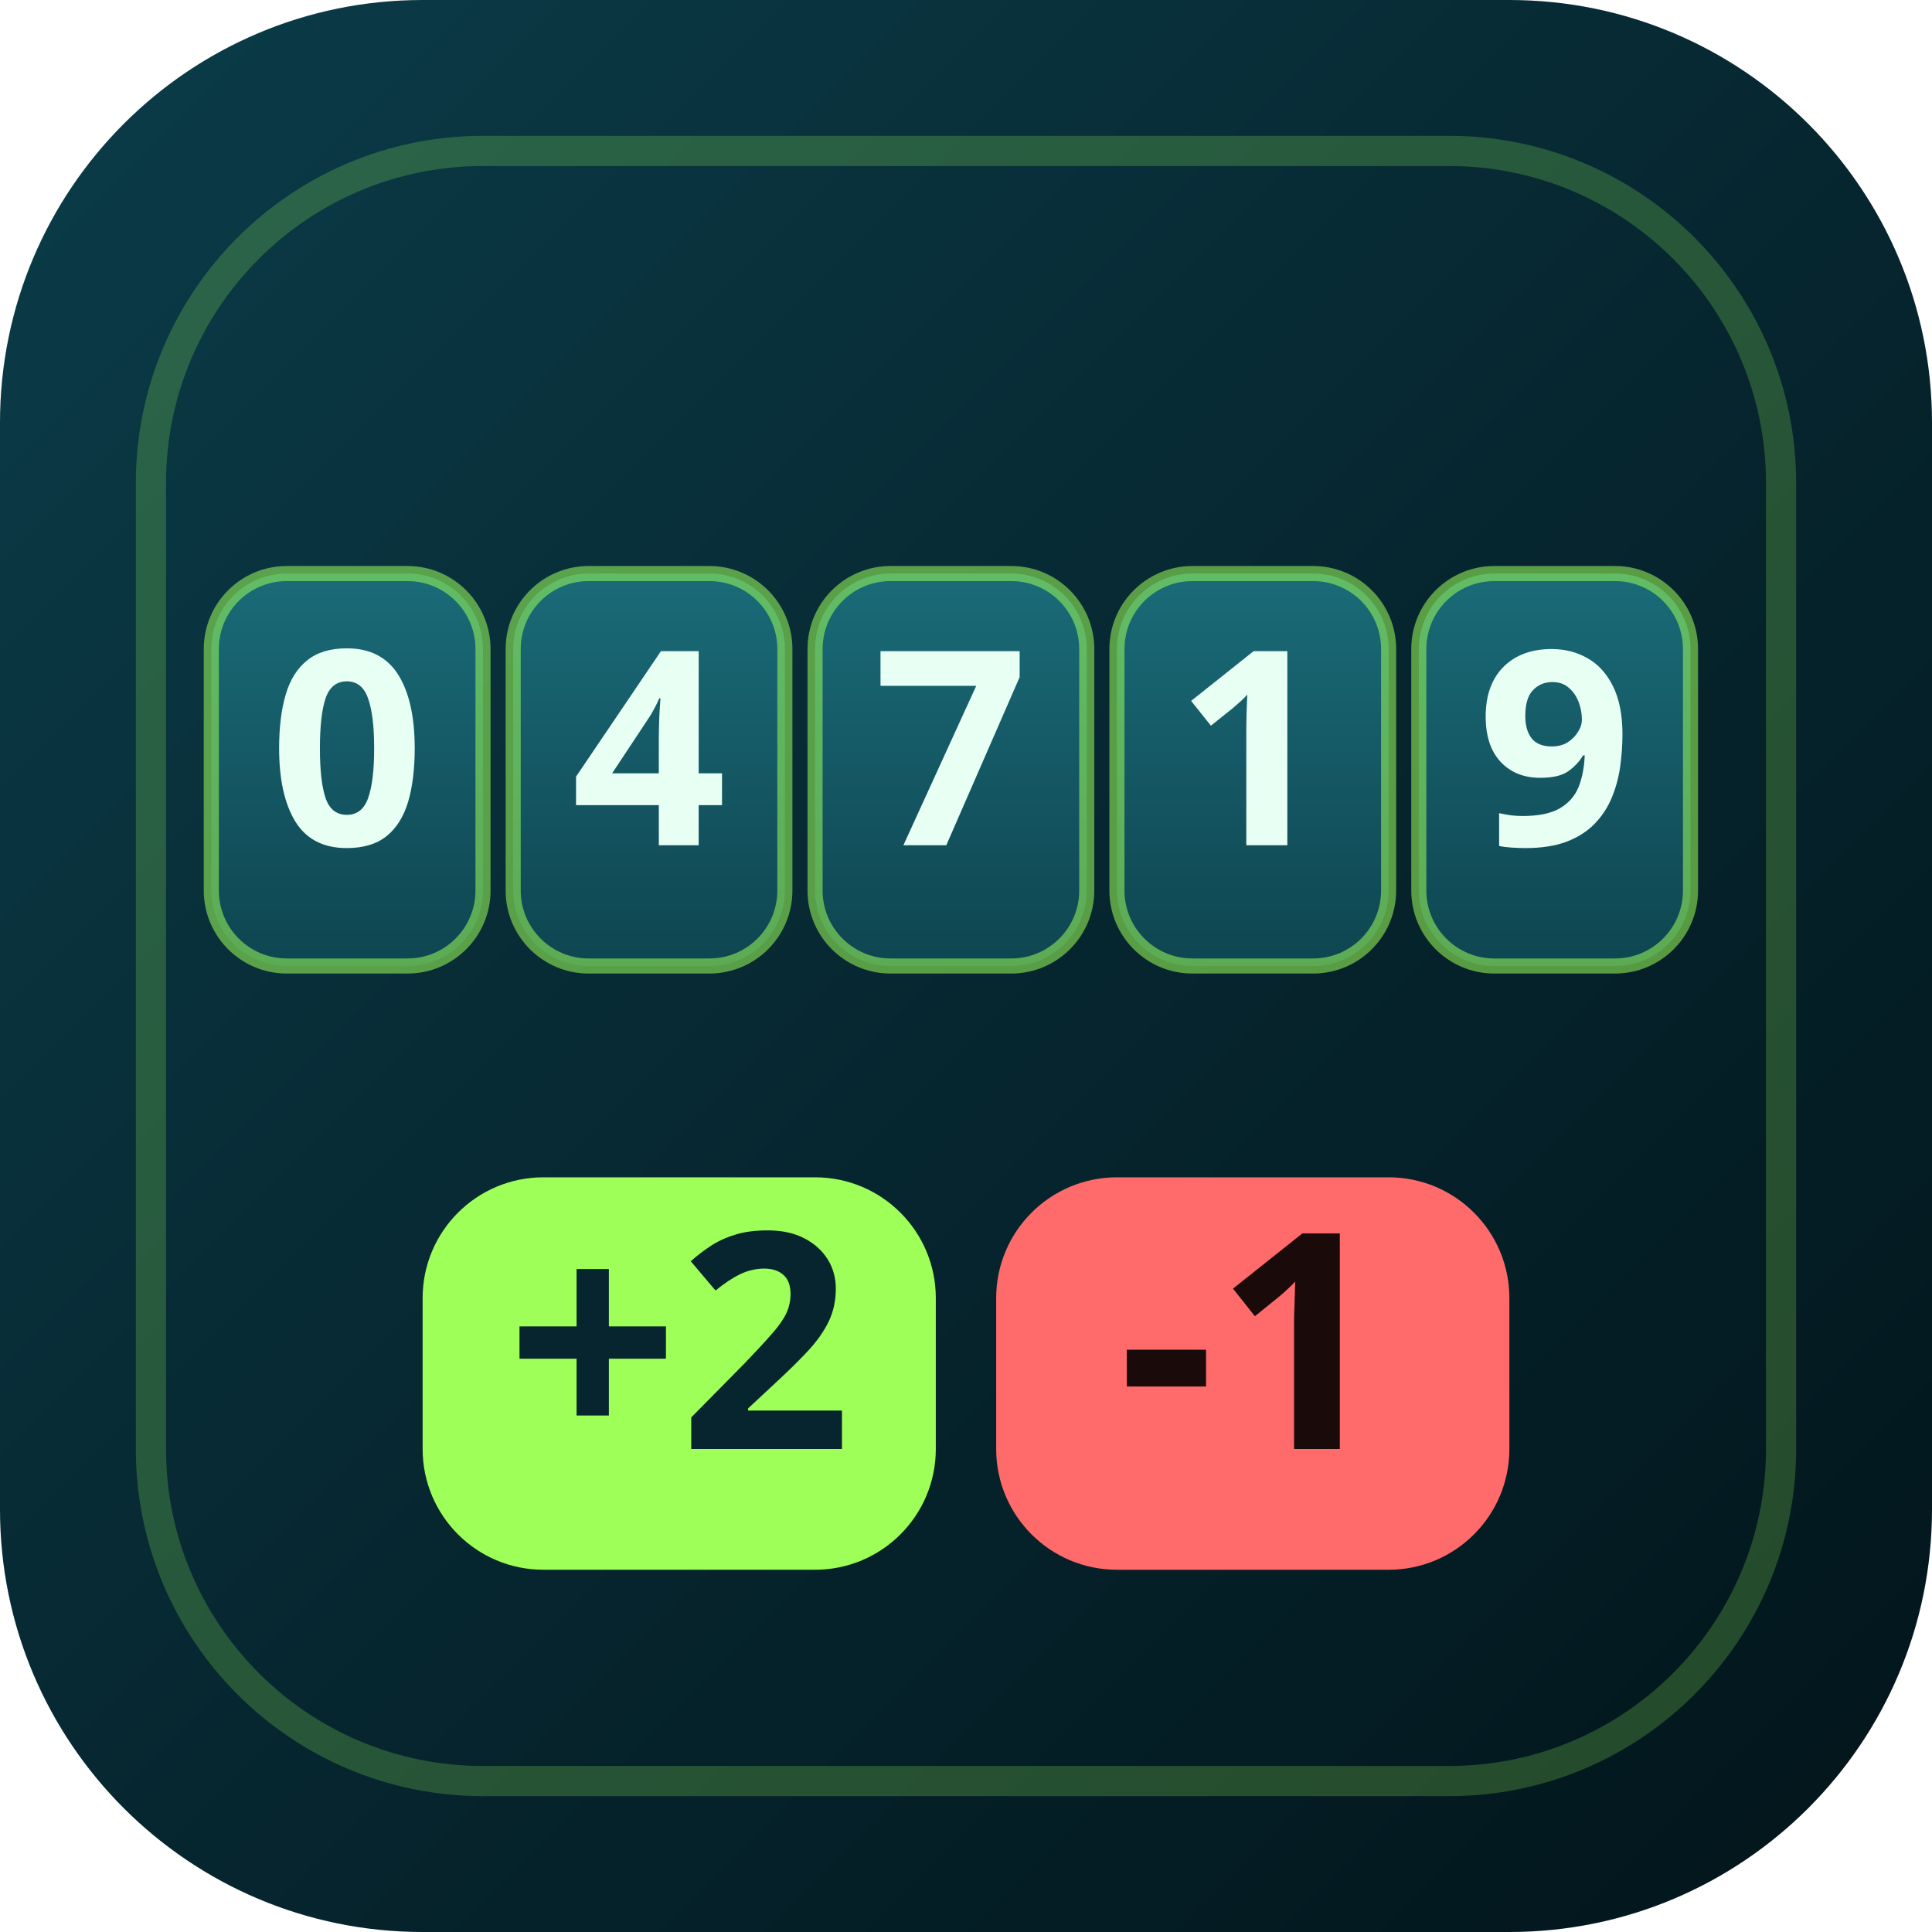
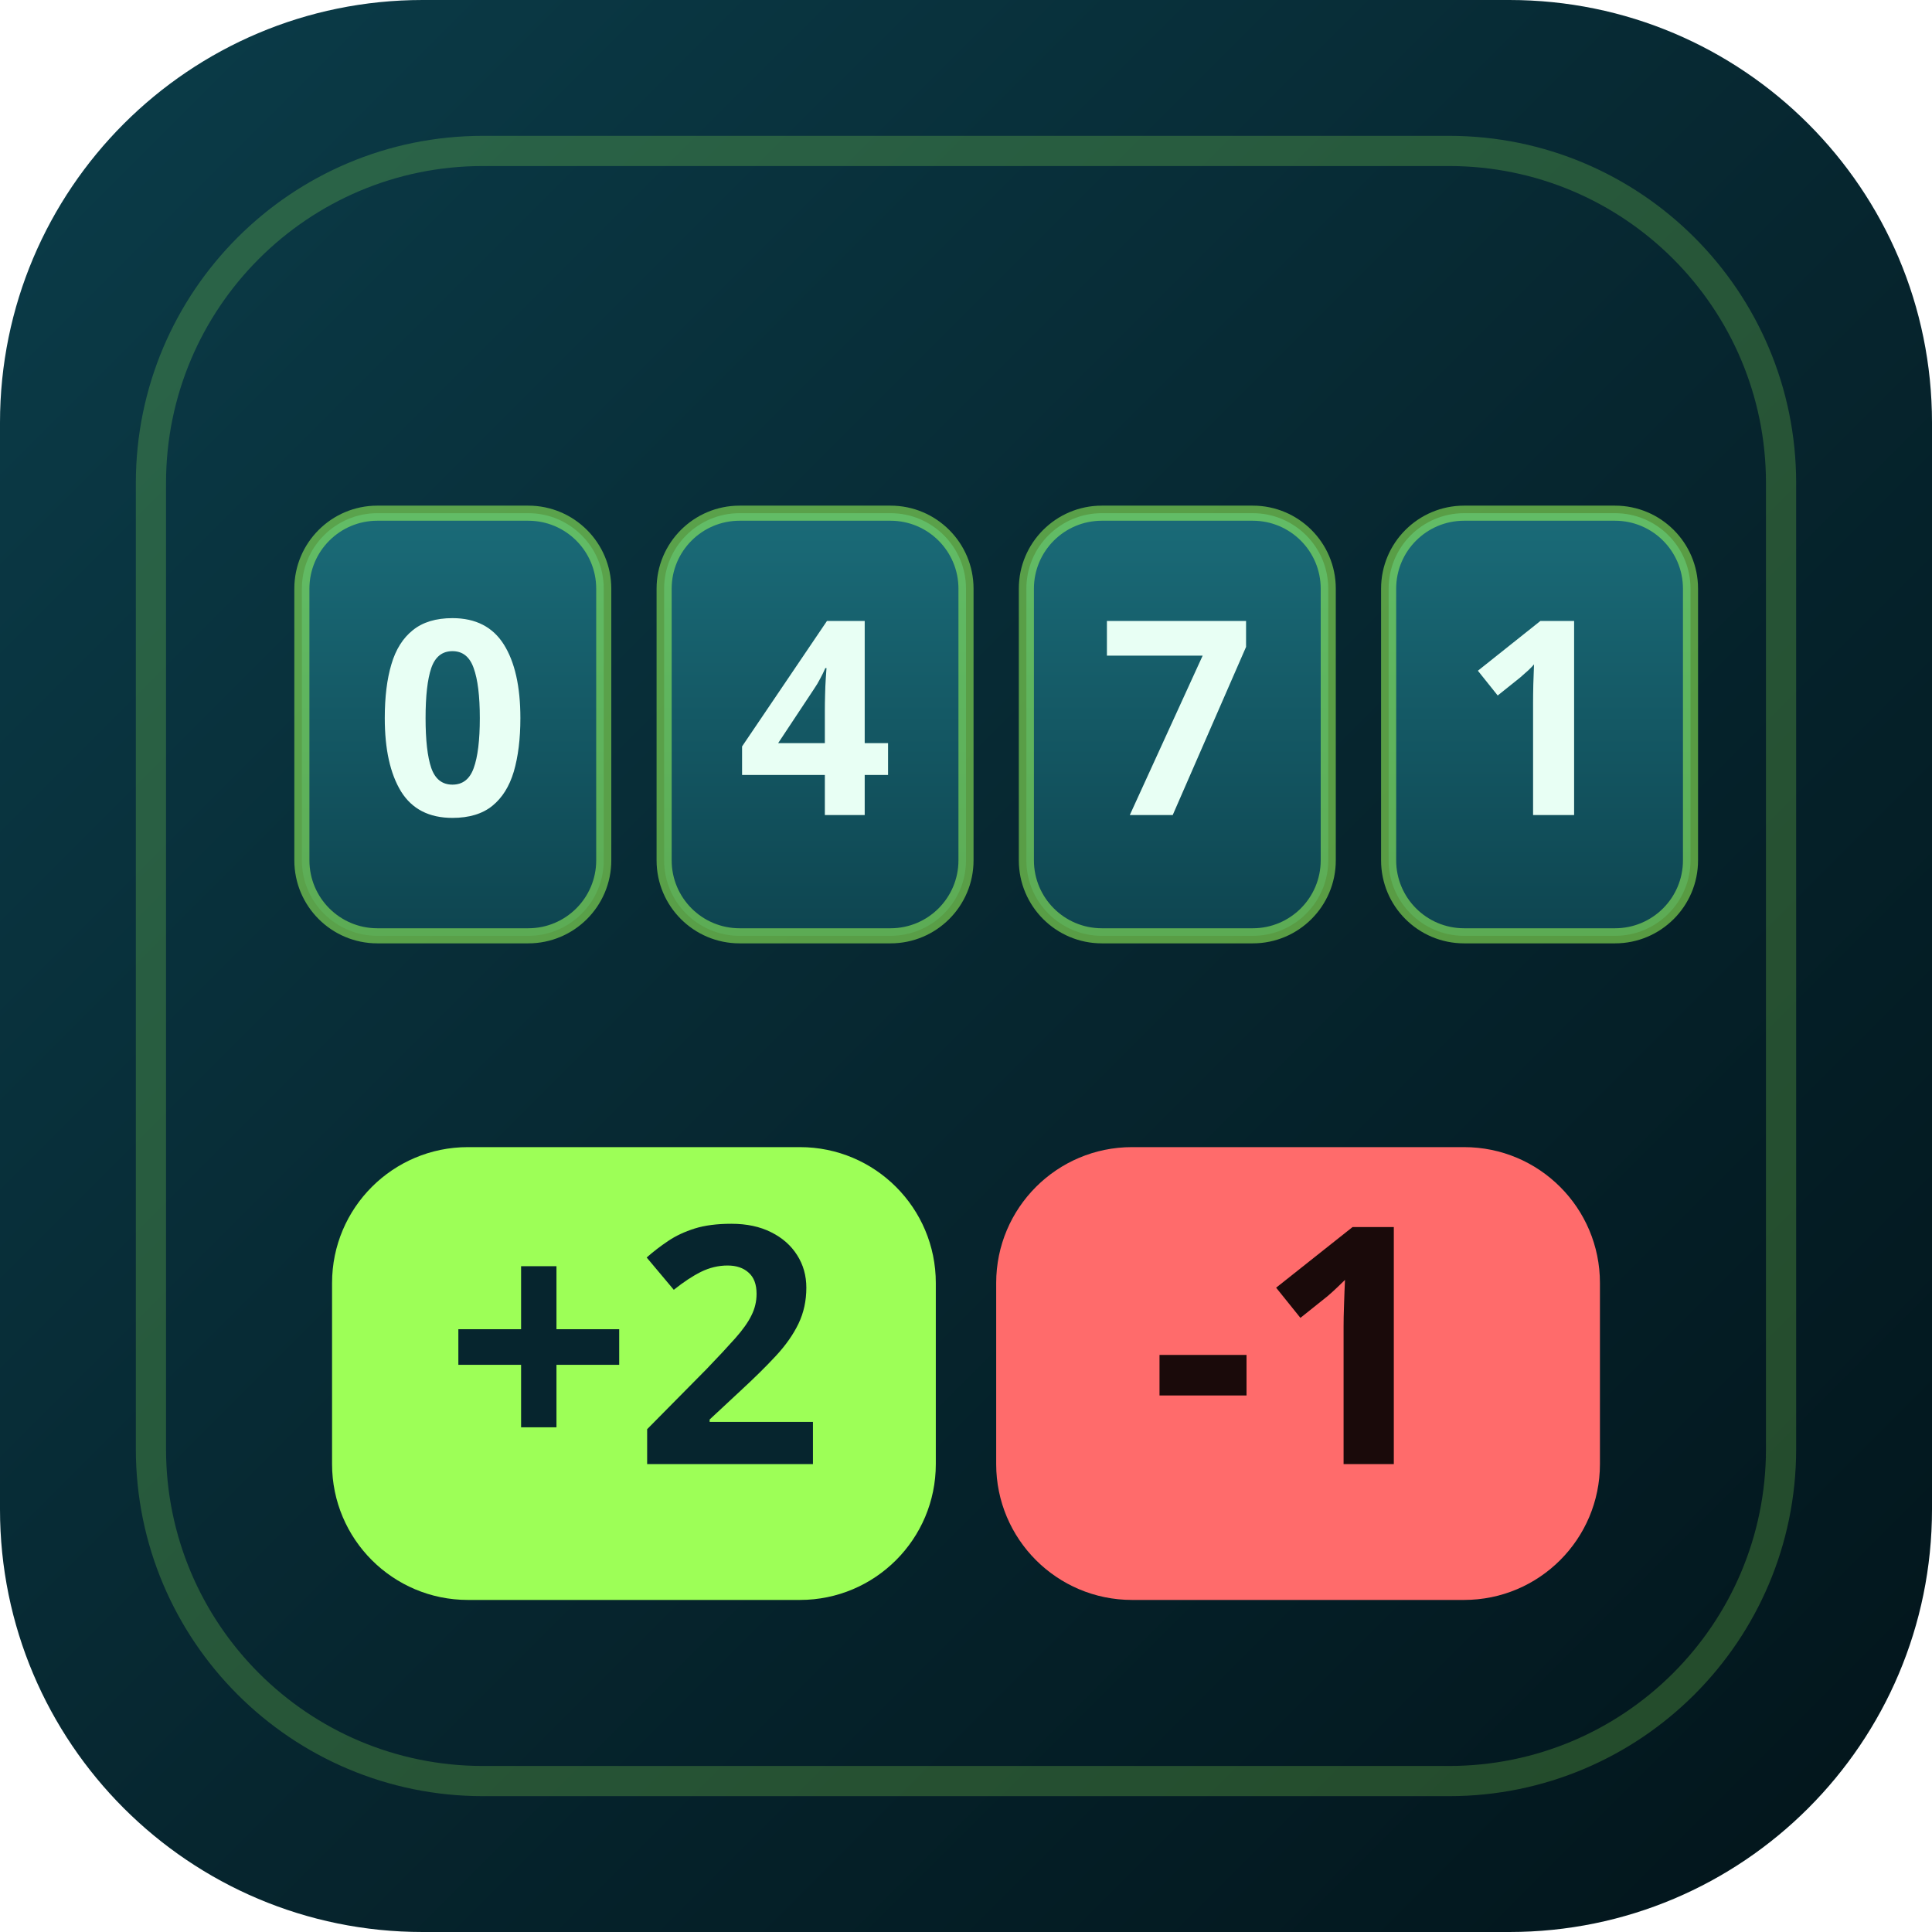
<svg xmlns="http://www.w3.org/2000/svg" viewBox="0 0 128 128" role="img" aria-label="Sayı Bulma">
  <defs>
    <linearGradient id="bg" x1="0" y1="0" x2="1" y2="1">
      <stop offset="0%" stop-color="#0b3d4a" />
      <stop offset="55%" stop-color="#06252e" />
      <stop offset="100%" stop-color="#02141a" />
    </linearGradient>
    <linearGradient id="tile" x1="0" y1="0" x2="0" y2="1">
      <stop offset="0%" stop-color="#1a6b78" />
      <stop offset="100%" stop-color="#0e4550" />
    </linearGradient>
  </defs>
  <rect width="128" height="128" rx="28" fill="url(#bg)" />
  <rect x="10" y="10" width="108" height="108" rx="22" fill="none" stroke="#9dff57" stroke-opacity="0.22" stroke-width="2" />
  <g font-family="Sora, Manrope, sans-serif" font-weight="700" font-size="18" text-anchor="middle">
-     <rect x="14" y="38" width="18" height="26" rx="5" fill="url(#tile)" stroke="#9dff57" stroke-opacity="0.55" />
-     <text x="23" y="56" fill="#e8fff4">0</text>
-     <rect x="34" y="38" width="18" height="26" rx="5" fill="url(#tile)" stroke="#9dff57" stroke-opacity="0.55" />
-     <text x="43" y="56" fill="#e8fff4">4</text>
-     <rect x="54" y="38" width="18" height="26" rx="5" fill="url(#tile)" stroke="#9dff57" stroke-opacity="0.55" />
-     <text x="63" y="56" fill="#e8fff4">7</text>
-     <rect x="74" y="38" width="18" height="26" rx="5" fill="url(#tile)" stroke="#9dff57" stroke-opacity="0.55" />
-     <text x="83" y="56" fill="#e8fff4">1</text>
-     <rect x="94" y="38" width="18" height="26" rx="5" fill="url(#tile)" stroke="#9dff57" stroke-opacity="0.55" />
-     <text x="103" y="56" fill="#e8fff4">9</text>
+     <rect x="20" y="34" width="20" height="28" rx="5" fill="url(#tile)" stroke="#9dff57" stroke-opacity="0.55" />
+     <text x="30" y="54" fill="#e8fff4">0</text>
+     <rect x="44" y="34" width="20" height="28" rx="5" fill="url(#tile)" stroke="#9dff57" stroke-opacity="0.55" />
+     <text x="54" y="54" fill="#e8fff4">4</text>
+     <rect x="68" y="34" width="20" height="28" rx="5" fill="url(#tile)" stroke="#9dff57" stroke-opacity="0.55" />
+     <text x="78" y="54" fill="#e8fff4">7</text>
+     <rect x="92" y="34" width="20" height="28" rx="5" fill="url(#tile)" stroke="#9dff57" stroke-opacity="0.55" />
+     <text x="102" y="54" fill="#e8fff4">1</text>
  </g>
-   <g font-family="Sora, Manrope, sans-serif" font-weight="700" font-size="20">
-     <rect x="28" y="78" width="34" height="26" rx="8" fill="#9dff57" />
-     <text x="45" y="96" text-anchor="middle" fill="#06252e">+2</text>
-     <rect x="66" y="78" width="34" height="26" rx="8" fill="#ff6b6b" />
-     <text x="83" y="96" text-anchor="middle" fill="#1a0a0a">-1</text>
+   <g font-family="Sora, Manrope, sans-serif" font-weight="800" font-size="22">
+     <rect x="22" y="76" width="40" height="30" rx="9" fill="#9dff57" />
+     <text x="42" y="97" text-anchor="middle" fill="#06252e">+2</text>
+     <rect x="66" y="76" width="40" height="30" rx="9" fill="#ff6b6b" />
+     <text x="86" y="97" text-anchor="middle" fill="#1a0a0a">-1</text>
  </g>
</svg>
